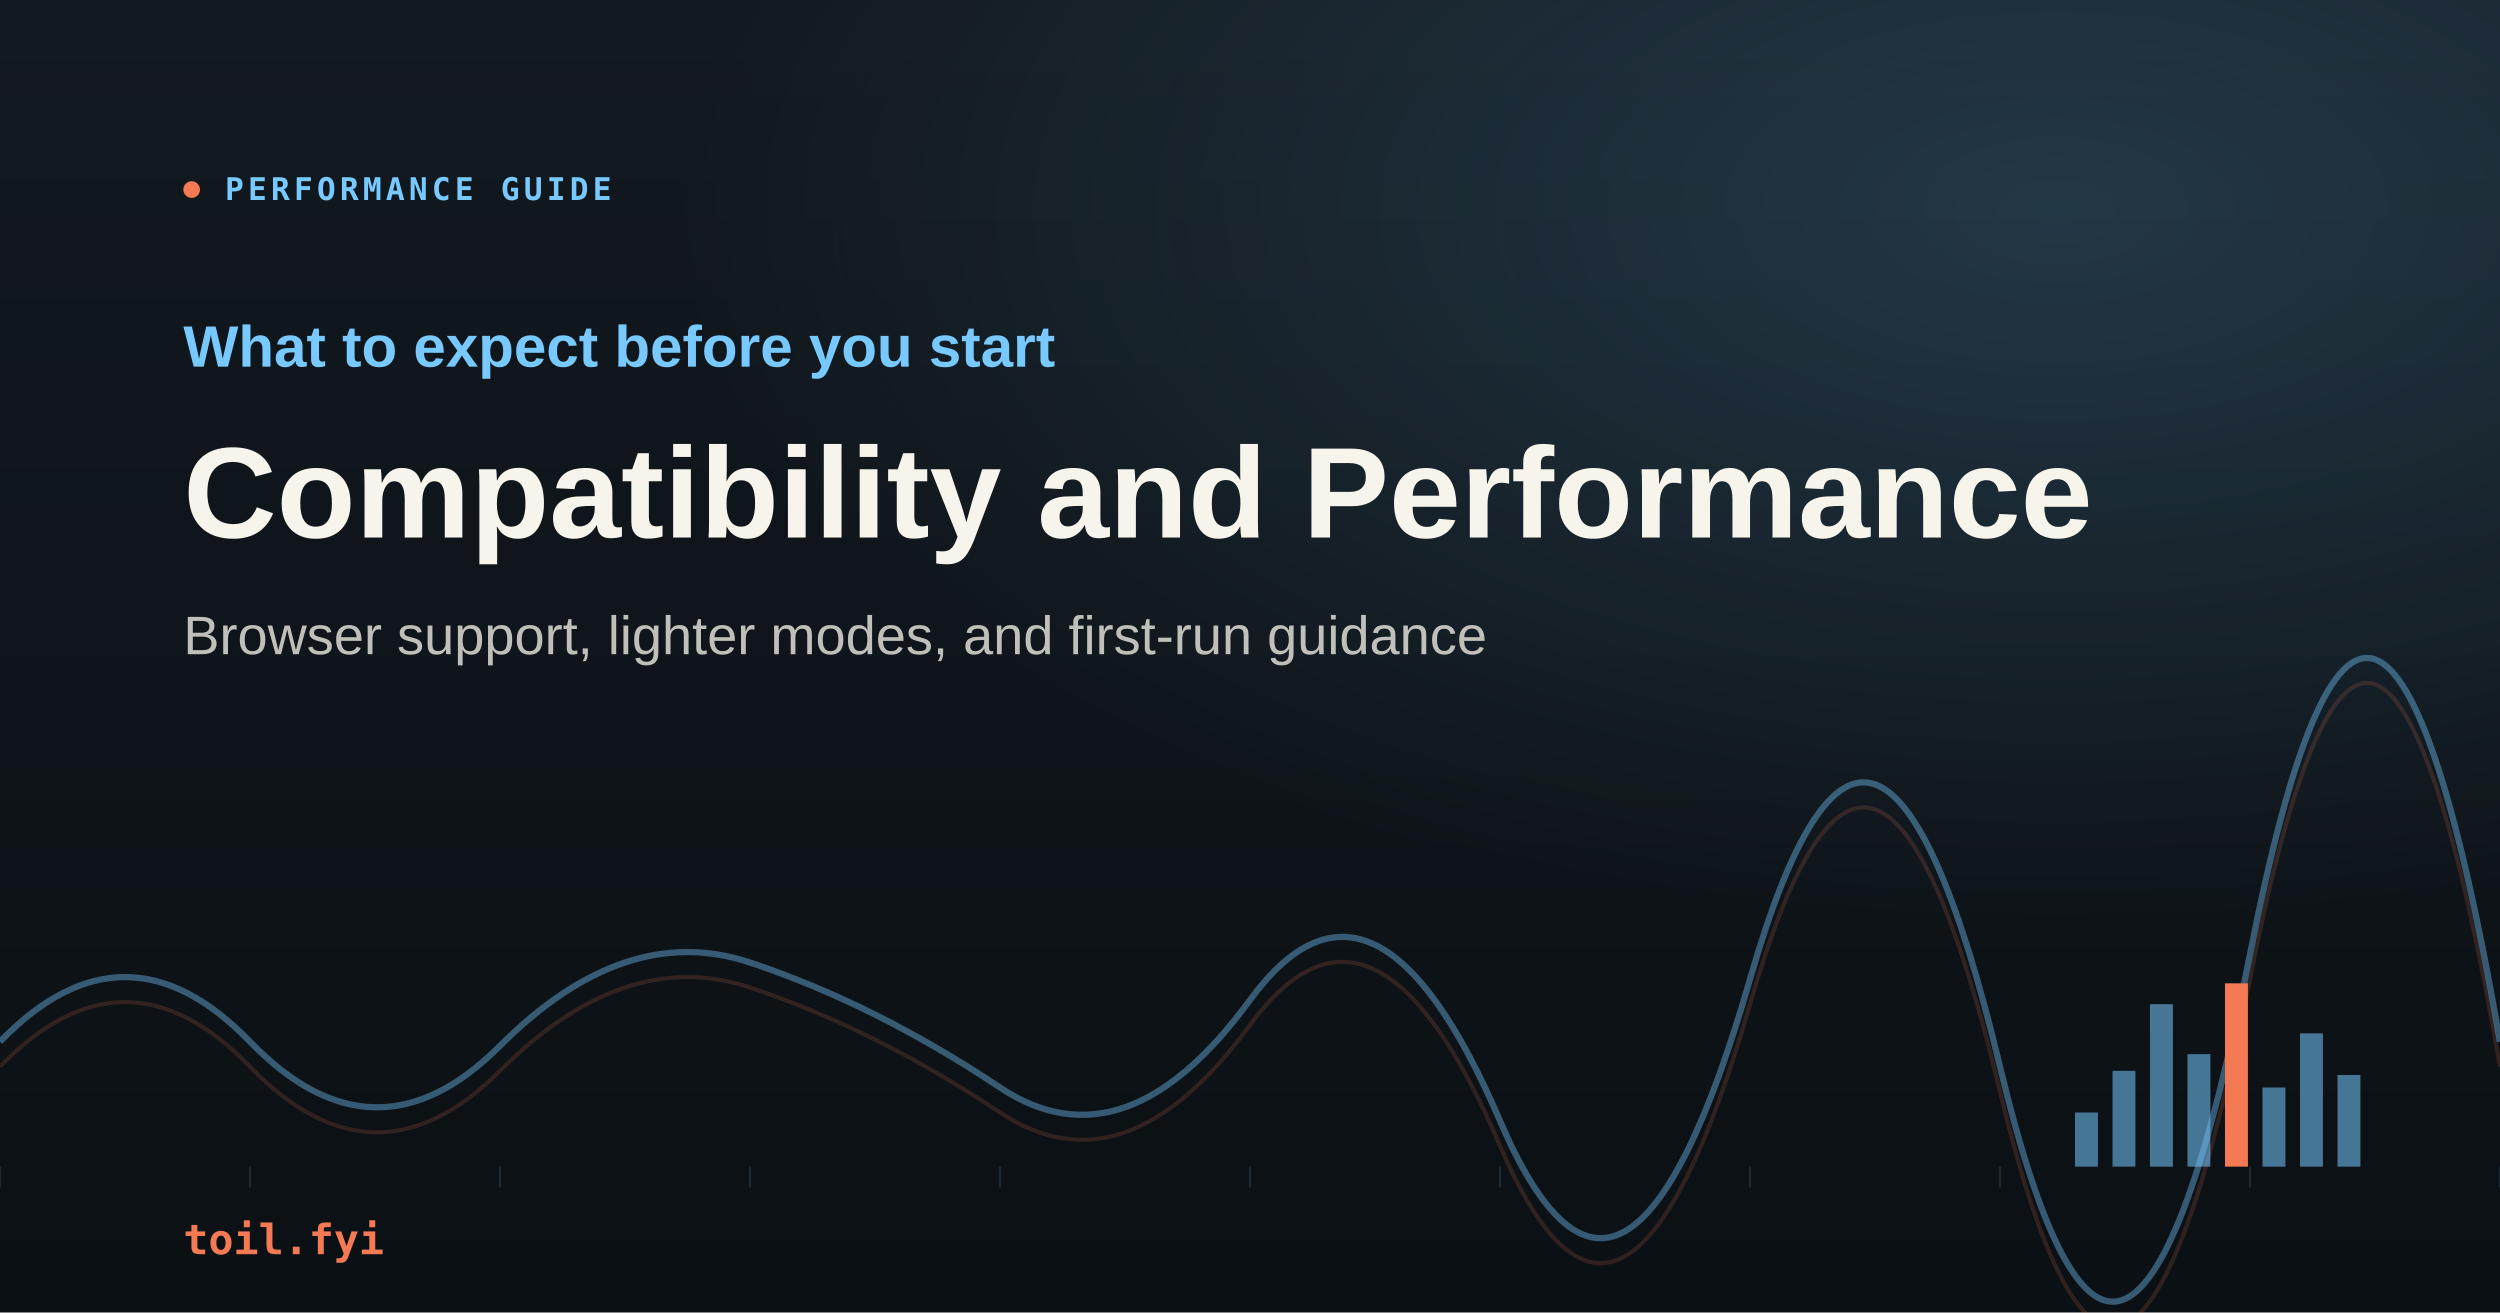
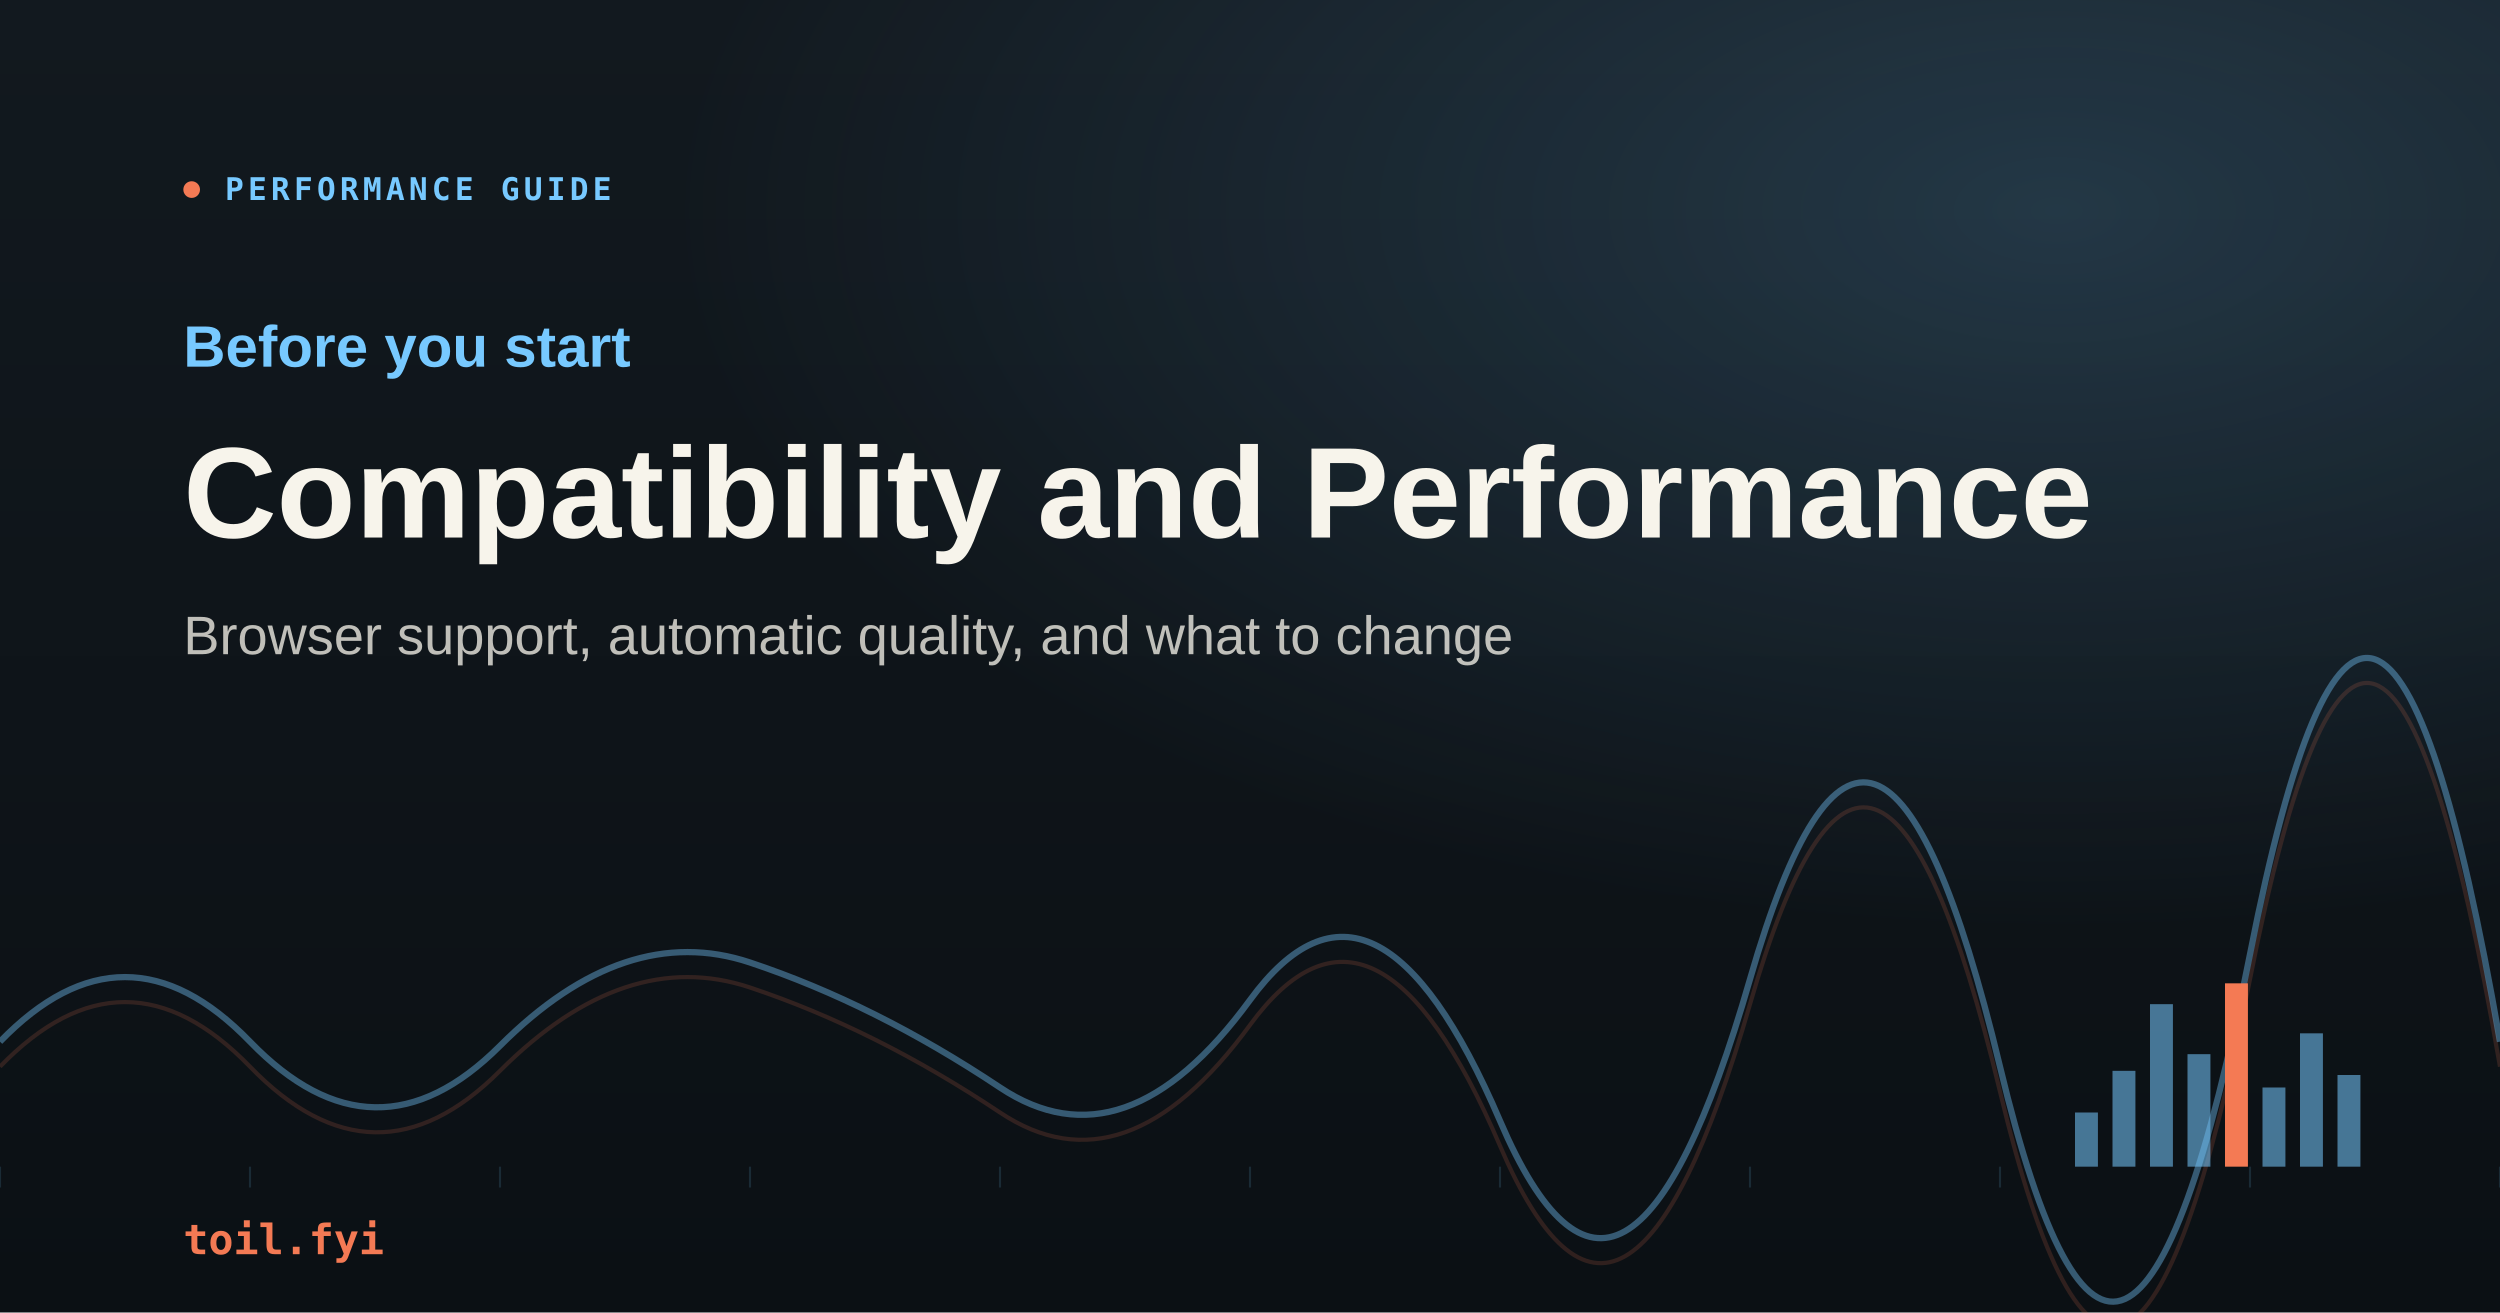
<svg xmlns="http://www.w3.org/2000/svg" width="1200" height="630" viewBox="0 0 1200 630" role="img" aria-label="Compatibility and Performance">
  <defs>
    <linearGradient id="bg" x1="0" y1="0" x2="0" y2="1">
      <stop offset="0%" stop-color="#12191f" />
      <stop offset="100%" stop-color="#0b1014" />
    </linearGradient>
    <radialGradient id="glow" cx="82%" cy="16%" r="55%">
      <stop offset="0%" stop-color="rgba(119, 201, 255, 0.18)" />
      <stop offset="100%" stop-color="rgba(119, 201, 255, 0)" />
    </radialGradient>
  </defs>
  <rect width="1200" height="630" fill="url(#bg)" />
  <rect width="1200" height="630" fill="url(#glow)" />
  <g stroke="rgba(119,201,255,0.14)" stroke-width="1">
    <line x1="0" y1="560" x2="0" y2="570" />
    <line x1="120" y1="560" x2="120" y2="570" />
    <line x1="240" y1="560" x2="240" y2="570" />
    <line x1="360" y1="560" x2="360" y2="570" />
    <line x1="480" y1="560" x2="480" y2="570" />
    <line x1="600" y1="560" x2="600" y2="570" />
    <line x1="720" y1="560" x2="720" y2="570" />
    <line x1="840" y1="560" x2="840" y2="570" />
    <line x1="960" y1="560" x2="960" y2="570" />
    <line x1="1080" y1="560" x2="1080" y2="570" />
    <line x1="1200" y1="560" x2="1200" y2="570" />
  </g>
  <path d="M0,500 Q60,438 120,500 T240,502 T360,462 T480,522 T600,480 T720,538 T840,470 T960,512 T1080,458 T1200,500" fill="none" stroke="rgba(244,122,84,0.16)" stroke-width="2" transform="translate(0,12)" />
  <path d="M0,500 Q60,438 120,500 T240,502 T360,462 T480,522 T600,480 T720,538 T840,470 T960,512 T1080,458 T1200,500" fill="none" stroke="rgba(119,201,255,0.4)" stroke-width="3" />
  <circle cx="92" cy="91" r="4" fill="#f47a54" />
  <text x="108" y="96" font-size="15" font-weight="700" fill="#77c9ff" font-family="Space Mono, monospace" letter-spacing="2">PERFORMANCE GUIDE</text>
-   <text x="88" y="176" font-size="28" font-weight="600" fill="#77c9ff" font-family="Space Grotesk, Arial, sans-serif">What to expect before you start</text>
+   <text x="88" y="176" font-size="28" font-weight="600" fill="#77c9ff" font-family="Space Grotesk, Arial, sans-serif">Before you start</text>
  <text x="88" y="258" font-size="62" font-weight="700" fill="#f7f4eb" font-family="Space Grotesk, Arial, sans-serif">Compatibility and Performance</text>
-   <text x="88" y="314" font-size="26" fill="rgba(247,244,235,0.76)" font-family="Space Grotesk, Arial, sans-serif">Browser support, lighter modes, and first-run guidance</text>
+   <text x="88" y="314" font-size="26" fill="rgba(247,244,235,0.76)" font-family="Space Grotesk, Arial, sans-serif">Browser support, automatic quality, and what to change</text>
  <g transform="translate(996,560)">
    <rect x="0" y="-26" width="11" height="26" fill="rgba(119,201,255,0.55)" />
    <rect x="18" y="-46" width="11" height="46" fill="rgba(119,201,255,0.55)" />
    <rect x="36" y="-78" width="11" height="78" fill="rgba(119,201,255,0.55)" />
    <rect x="54" y="-54" width="11" height="54" fill="rgba(119,201,255,0.55)" />
    <rect x="72" y="-88" width="11" height="88" fill="#f47a54" />
    <rect x="90" y="-38" width="11" height="38" fill="rgba(119,201,255,0.55)" />
    <rect x="108" y="-64" width="11" height="64" fill="rgba(119,201,255,0.55)" />
    <rect x="126" y="-44" width="11" height="44" fill="rgba(119,201,255,0.55)" />
  </g>
  <text x="88" y="602" font-size="20" font-weight="700" fill="#f47a54" font-family="Space Mono, monospace">toil.fyi</text>
</svg>
